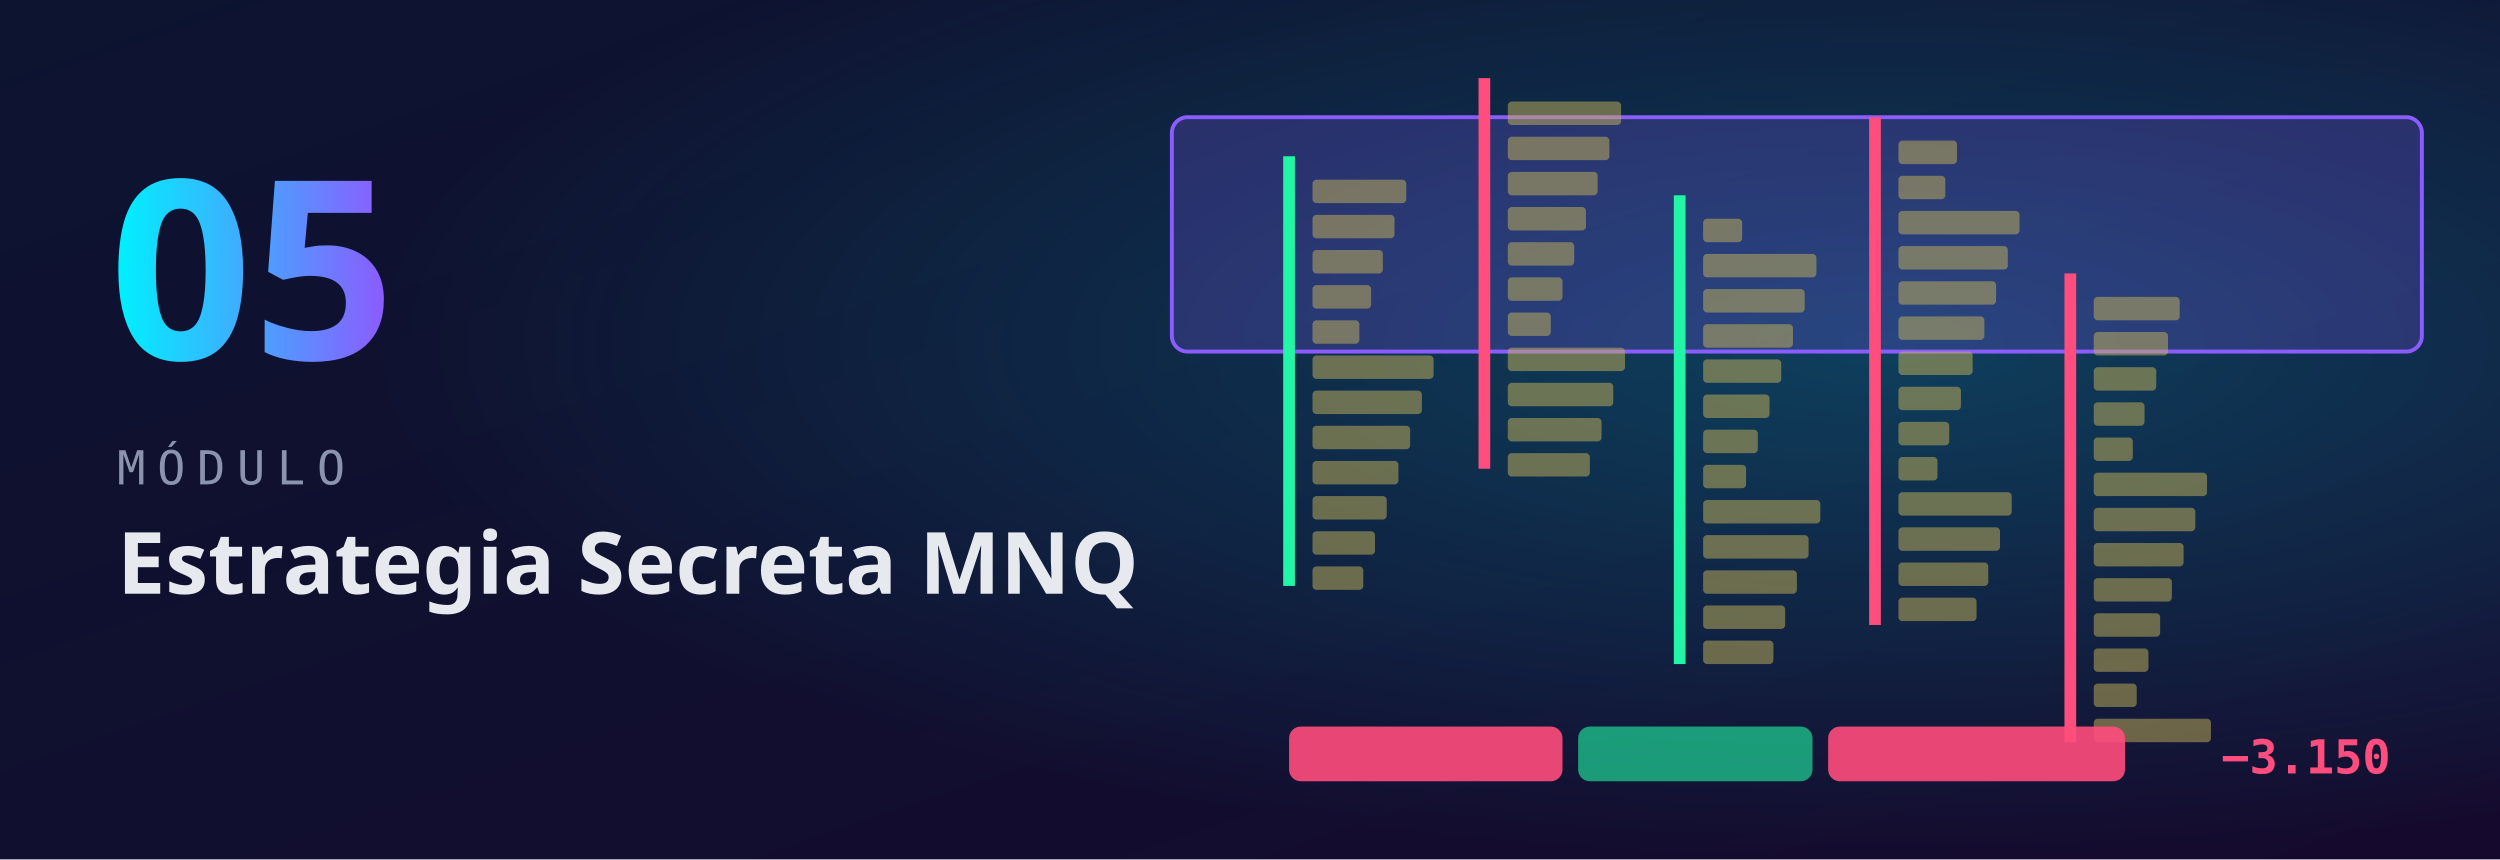
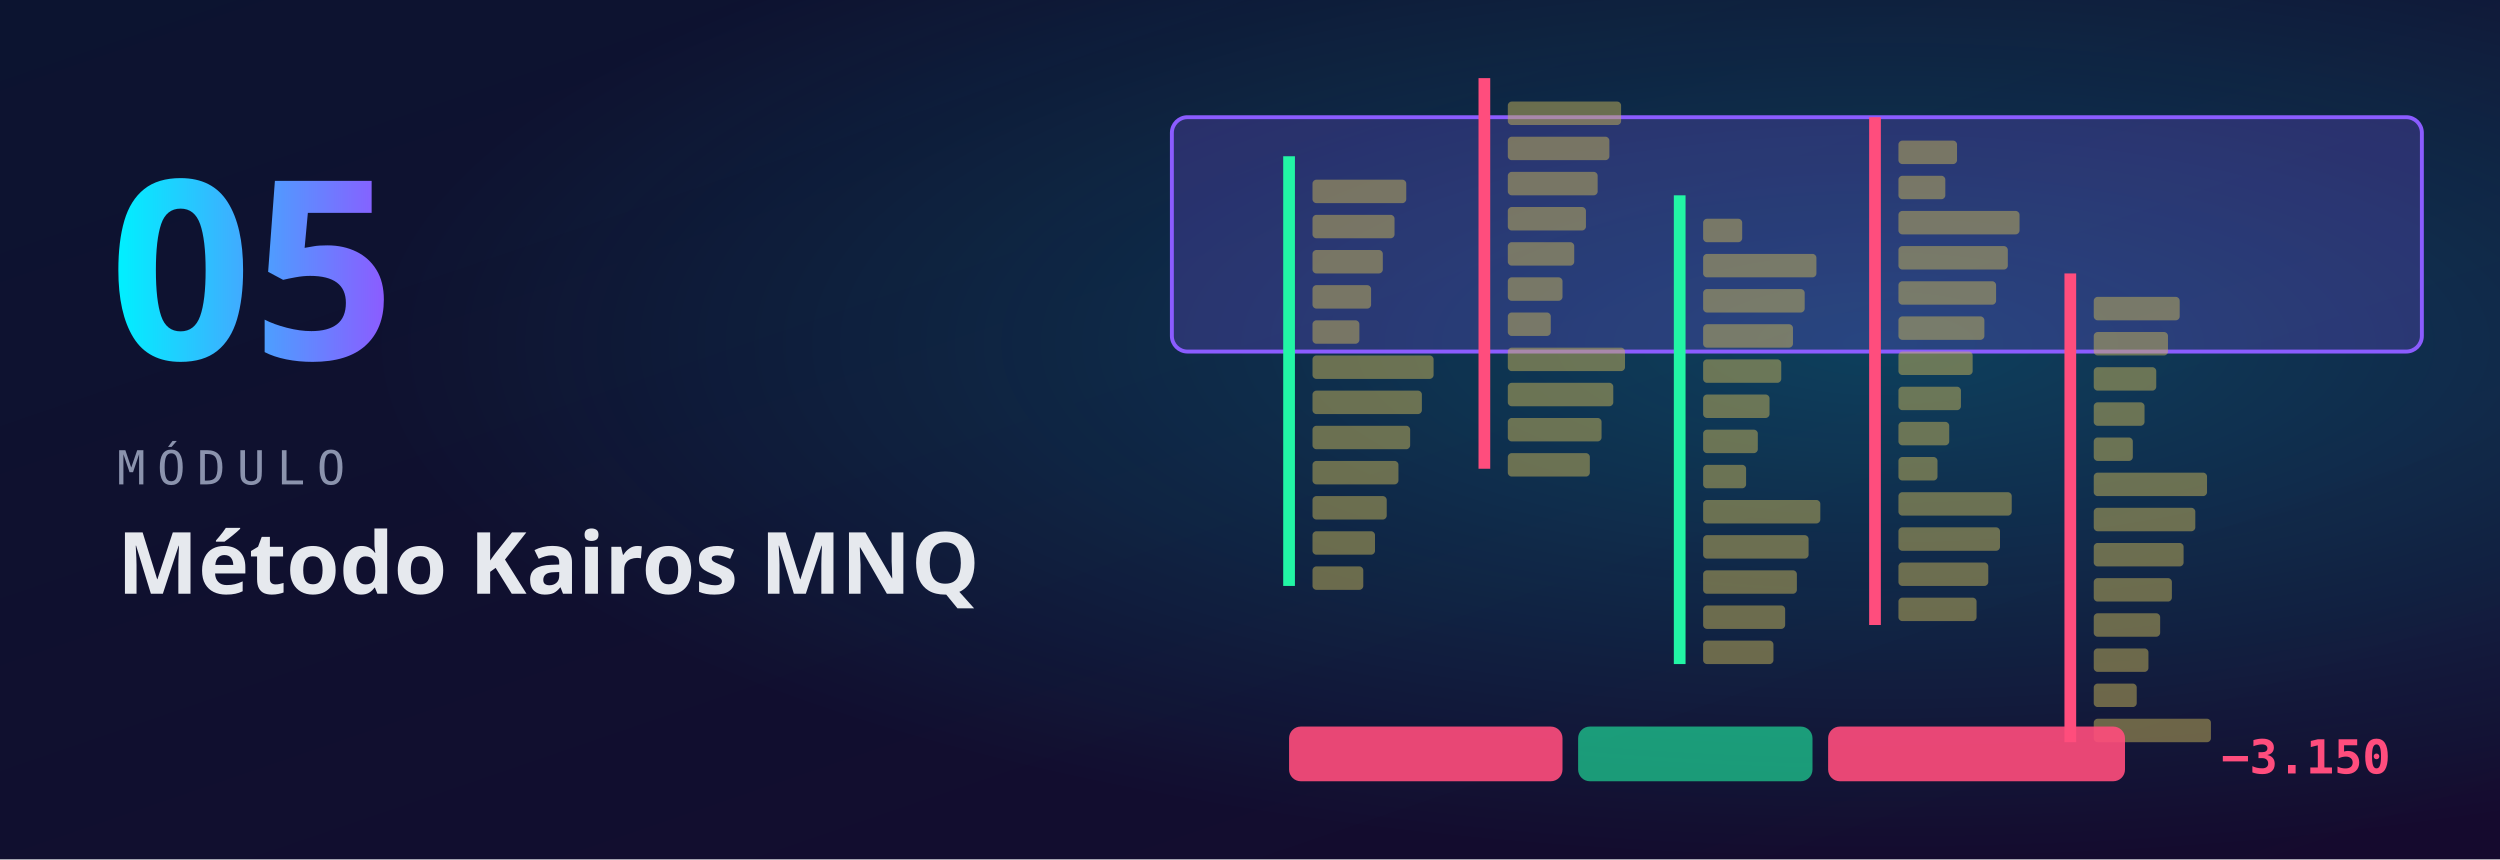
<svg xmlns="http://www.w3.org/2000/svg" viewBox="0 0 640 220" font-family="Space Grotesk, Segoe UI, sans-serif">
  <defs>
    <linearGradient id="g" x1="0" x2="1" y1="0" y2="1">
      <stop offset="0" stop-color="#0c1430" />
      <stop offset="1" stop-color="#150a2e" />
    </linearGradient>
    <linearGradient id="kg" x1="0" x2="1">
      <stop offset="0" stop-color="#00f0ff" />
      <stop offset="1" stop-color="#8b5cff" />
    </linearGradient>
    <radialGradient id="glow" cx=".75" cy=".4" r=".6">
      <stop offset="0" stop-color="#00f0ff" stop-opacity=".22" />
      <stop offset="1" stop-color="#00f0ff" stop-opacity="0" />
    </radialGradient>
  </defs>
  <rect width="640" height="220" fill="url(#g)" />
  <rect width="640" height="220" fill="url(#glow)" />
  <rect x="300" y="30" width="320" height="60" rx="4" fill="#8b5cff" fill-opacity="0.22" stroke="#8b5cff" />
  <line x1="330" y1="40" x2="330" y2="150" stroke="#22f5a5" stroke-width="3" stroke-opacity="1" />
  <rect x="336" y="46" width="24" height="6" rx="1" fill="#c9b458" fill-opacity="0.5" stroke="none" />
  <rect x="336" y="55" width="21" height="6" rx="1" fill="#c9b458" fill-opacity="0.5" stroke="none" />
  <rect x="336" y="64" width="18" height="6" rx="1" fill="#c9b458" fill-opacity="0.5" stroke="none" />
  <rect x="336" y="73" width="15" height="6" rx="1" fill="#c9b458" fill-opacity="0.5" stroke="none" />
  <rect x="336" y="82" width="12" height="6" rx="1" fill="#c9b458" fill-opacity="0.5" stroke="none" />
  <rect x="336" y="91" width="31" height="6" rx="1" fill="#c9b458" fill-opacity="0.5" stroke="none" />
  <rect x="336" y="100" width="28" height="6" rx="1" fill="#c9b458" fill-opacity="0.5" stroke="none" />
  <rect x="336" y="109" width="25" height="6" rx="1" fill="#c9b458" fill-opacity="0.5" stroke="none" />
  <rect x="336" y="118" width="22" height="6" rx="1" fill="#c9b458" fill-opacity="0.5" stroke="none" />
  <rect x="336" y="127" width="19" height="6" rx="1" fill="#c9b458" fill-opacity="0.5" stroke="none" />
  <rect x="336" y="136" width="16" height="6" rx="1" fill="#c9b458" fill-opacity="0.5" stroke="none" />
  <rect x="336" y="145" width="13" height="6" rx="1" fill="#c9b458" fill-opacity="0.5" stroke="none" />
  <line x1="380" y1="20" x2="380" y2="120" stroke="#ff4d7d" stroke-width="3" stroke-opacity="1" />
  <rect x="386" y="26" width="29" height="6" rx="1" fill="#c9b458" fill-opacity="0.5" stroke="none" />
  <rect x="386" y="35" width="26" height="6" rx="1" fill="#c9b458" fill-opacity="0.5" stroke="none" />
  <rect x="386" y="44" width="23" height="6" rx="1" fill="#c9b458" fill-opacity="0.5" stroke="none" />
  <rect x="386" y="53" width="20" height="6" rx="1" fill="#c9b458" fill-opacity="0.5" stroke="none" />
  <rect x="386" y="62" width="17" height="6" rx="1" fill="#c9b458" fill-opacity="0.5" stroke="none" />
  <rect x="386" y="71" width="14" height="6" rx="1" fill="#c9b458" fill-opacity="0.5" stroke="none" />
  <rect x="386" y="80" width="11" height="6" rx="1" fill="#c9b458" fill-opacity="0.5" stroke="none" />
  <rect x="386" y="89" width="30" height="6" rx="1" fill="#c9b458" fill-opacity="0.5" stroke="none" />
  <rect x="386" y="98" width="27" height="6" rx="1" fill="#c9b458" fill-opacity="0.5" stroke="none" />
  <rect x="386" y="107" width="24" height="6" rx="1" fill="#c9b458" fill-opacity="0.5" stroke="none" />
  <rect x="386" y="116" width="21" height="6" rx="1" fill="#c9b458" fill-opacity="0.5" stroke="none" />
  <line x1="430" y1="50" x2="430" y2="170" stroke="#22f5a5" stroke-width="3" stroke-opacity="1" />
  <rect x="436" y="56" width="10" height="6" rx="1" fill="#c9b458" fill-opacity="0.5" stroke="none" />
  <rect x="436" y="65" width="29" height="6" rx="1" fill="#c9b458" fill-opacity="0.5" stroke="none" />
  <rect x="436" y="74" width="26" height="6" rx="1" fill="#c9b458" fill-opacity="0.5" stroke="none" />
  <rect x="436" y="83" width="23" height="6" rx="1" fill="#c9b458" fill-opacity="0.5" stroke="none" />
  <rect x="436" y="92" width="20" height="6" rx="1" fill="#c9b458" fill-opacity="0.5" stroke="none" />
  <rect x="436" y="101" width="17" height="6" rx="1" fill="#c9b458" fill-opacity="0.5" stroke="none" />
  <rect x="436" y="110" width="14" height="6" rx="1" fill="#c9b458" fill-opacity="0.5" stroke="none" />
  <rect x="436" y="119" width="11" height="6" rx="1" fill="#c9b458" fill-opacity="0.5" stroke="none" />
  <rect x="436" y="128" width="30" height="6" rx="1" fill="#c9b458" fill-opacity="0.5" stroke="none" />
  <rect x="436" y="137" width="27" height="6" rx="1" fill="#c9b458" fill-opacity="0.5" stroke="none" />
  <rect x="436" y="146" width="24" height="6" rx="1" fill="#c9b458" fill-opacity="0.5" stroke="none" />
  <rect x="436" y="155" width="21" height="6" rx="1" fill="#c9b458" fill-opacity="0.5" stroke="none" />
  <rect x="436" y="164" width="18" height="6" rx="1" fill="#c9b458" fill-opacity="0.5" stroke="none" />
  <line x1="480" y1="30" x2="480" y2="160" stroke="#ff4d7d" stroke-width="3" stroke-opacity="1" />
  <rect x="486" y="36" width="15" height="6" rx="1" fill="#c9b458" fill-opacity="0.5" stroke="none" />
  <rect x="486" y="45" width="12" height="6" rx="1" fill="#c9b458" fill-opacity="0.5" stroke="none" />
  <rect x="486" y="54" width="31" height="6" rx="1" fill="#c9b458" fill-opacity="0.5" stroke="none" />
  <rect x="486" y="63" width="28" height="6" rx="1" fill="#c9b458" fill-opacity="0.5" stroke="none" />
  <rect x="486" y="72" width="25" height="6" rx="1" fill="#c9b458" fill-opacity="0.5" stroke="none" />
  <rect x="486" y="81" width="22" height="6" rx="1" fill="#c9b458" fill-opacity="0.5" stroke="none" />
  <rect x="486" y="90" width="19" height="6" rx="1" fill="#c9b458" fill-opacity="0.5" stroke="none" />
  <rect x="486" y="99" width="16" height="6" rx="1" fill="#c9b458" fill-opacity="0.5" stroke="none" />
  <rect x="486" y="108" width="13" height="6" rx="1" fill="#c9b458" fill-opacity="0.5" stroke="none" />
  <rect x="486" y="117" width="10" height="6" rx="1" fill="#c9b458" fill-opacity="0.5" stroke="none" />
  <rect x="486" y="126" width="29" height="6" rx="1" fill="#c9b458" fill-opacity="0.5" stroke="none" />
  <rect x="486" y="135" width="26" height="6" rx="1" fill="#c9b458" fill-opacity="0.5" stroke="none" />
  <rect x="486" y="144" width="23" height="6" rx="1" fill="#c9b458" fill-opacity="0.5" stroke="none" />
  <rect x="486" y="153" width="20" height="6" rx="1" fill="#c9b458" fill-opacity="0.5" stroke="none" />
  <line x1="530" y1="70" x2="530" y2="190" stroke="#ff4d7d" stroke-width="3" stroke-opacity="1" />
  <rect x="536" y="76" width="22" height="6" rx="1" fill="#c9b458" fill-opacity="0.5" stroke="none" />
  <rect x="536" y="85" width="19" height="6" rx="1" fill="#c9b458" fill-opacity="0.5" stroke="none" />
  <rect x="536" y="94" width="16" height="6" rx="1" fill="#c9b458" fill-opacity="0.5" stroke="none" />
  <rect x="536" y="103" width="13" height="6" rx="1" fill="#c9b458" fill-opacity="0.5" stroke="none" />
  <rect x="536" y="112" width="10" height="6" rx="1" fill="#c9b458" fill-opacity="0.5" stroke="none" />
  <rect x="536" y="121" width="29" height="6" rx="1" fill="#c9b458" fill-opacity="0.5" stroke="none" />
  <rect x="536" y="130" width="26" height="6" rx="1" fill="#c9b458" fill-opacity="0.5" stroke="none" />
  <rect x="536" y="139" width="23" height="6" rx="1" fill="#c9b458" fill-opacity="0.5" stroke="none" />
  <rect x="536" y="148" width="20" height="6" rx="1" fill="#c9b458" fill-opacity="0.5" stroke="none" />
  <rect x="536" y="157" width="17" height="6" rx="1" fill="#c9b458" fill-opacity="0.5" stroke="none" />
  <rect x="536" y="166" width="14" height="6" rx="1" fill="#c9b458" fill-opacity="0.5" stroke="none" />
  <rect x="536" y="175" width="11" height="6" rx="1" fill="#c9b458" fill-opacity="0.5" stroke="none" />
  <rect x="536" y="184" width="30" height="6" rx="1" fill="#c9b458" fill-opacity="0.5" stroke="none" />
  <rect x="330" y="186" width="70" height="14" rx="3" fill="#ff4d7d" fill-opacity="0.9" stroke="none" />
  <rect x="404" y="186" width="60" height="14" rx="3" fill="#22f5a5" fill-opacity="0.6" stroke="none" />
  <rect x="468" y="186" width="76" height="14" rx="3" fill="#ff4d7d" fill-opacity="0.9" stroke="none" />
  <text x="612" y="198" font-size="12" fill="#ff4d7d" text-anchor="end" font-weight="700" font-family="JetBrains Mono, Consolas, monospace">−3.150</text>
  <text x="28" y="92" font-size="64" font-weight="800" fill="url(#kg)" font-family="Orbitron, Segoe UI, sans-serif">05</text>
  <text x="30" y="124" font-size="12" letter-spacing="3" fill="#8b93ad" font-family="JetBrains Mono, Consolas, monospace">MÓDULO</text>
-   <text x="30" y="152" font-size="22" font-weight="700" fill="#e6e9ee">Estrategia Secreta MNQ</text>
+   <text x="30" y="152" font-size="22" font-weight="700" fill="#e6e9ee">Método Kairos MNQ</text>
</svg>
